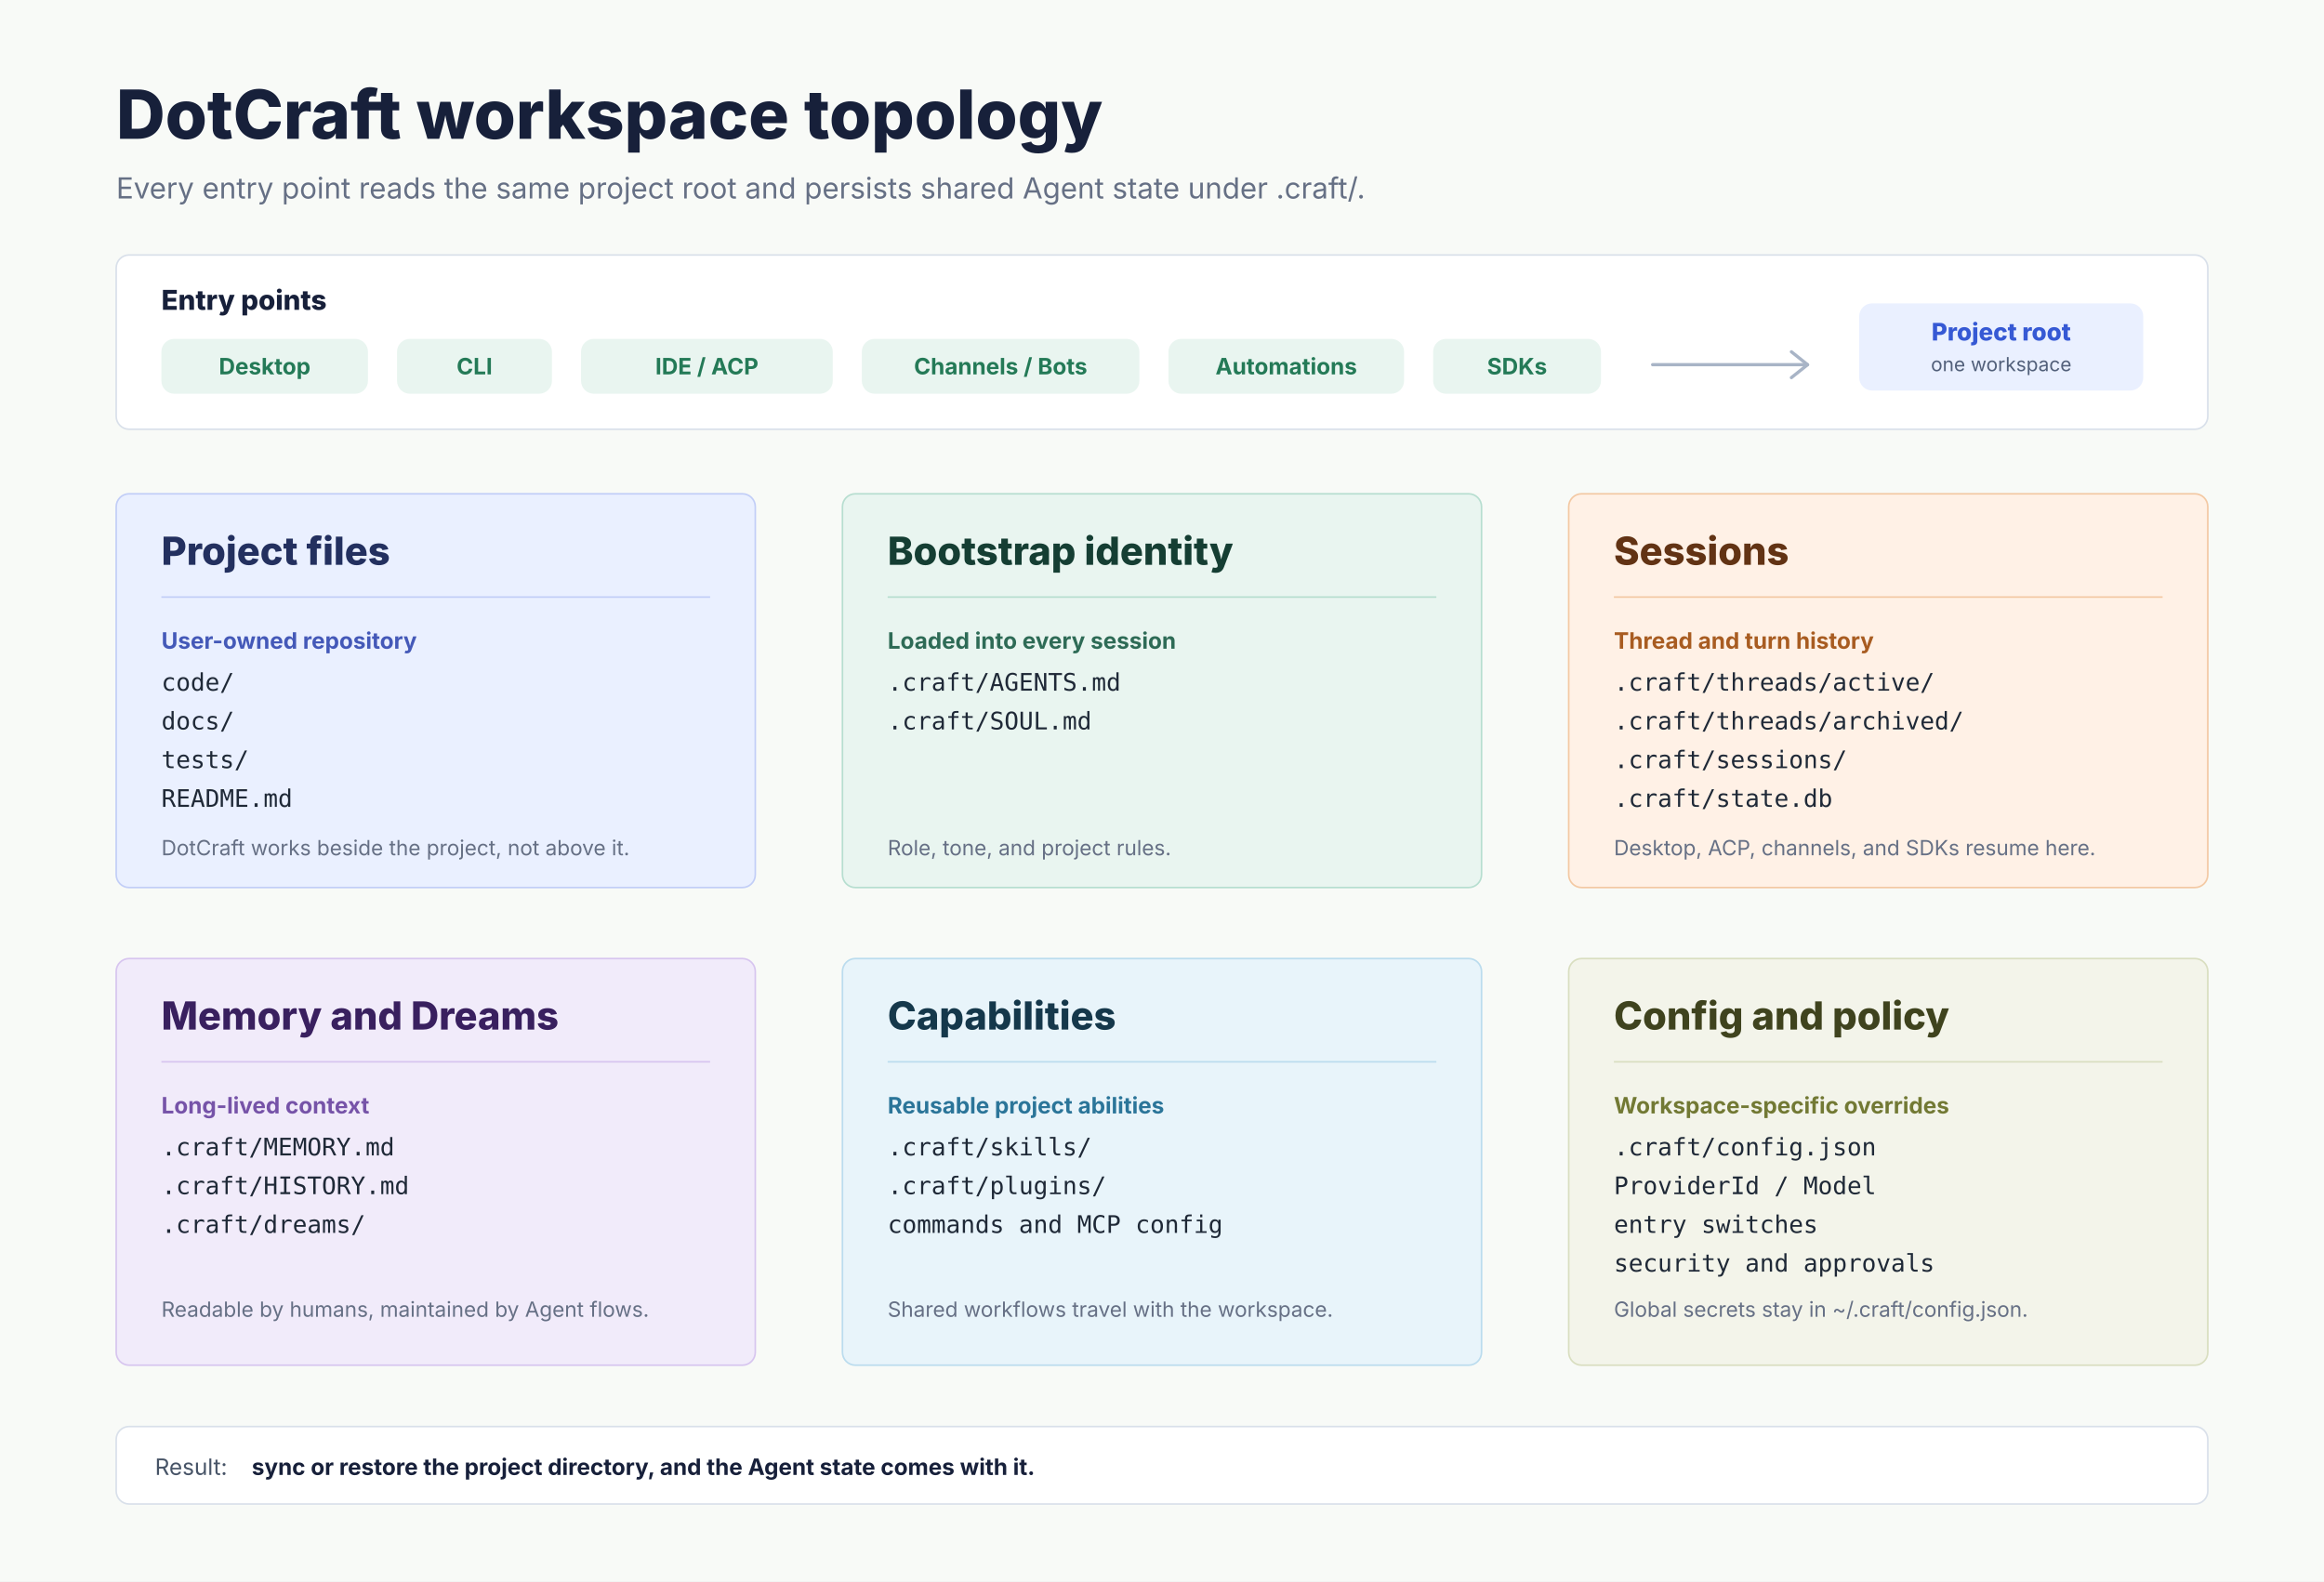
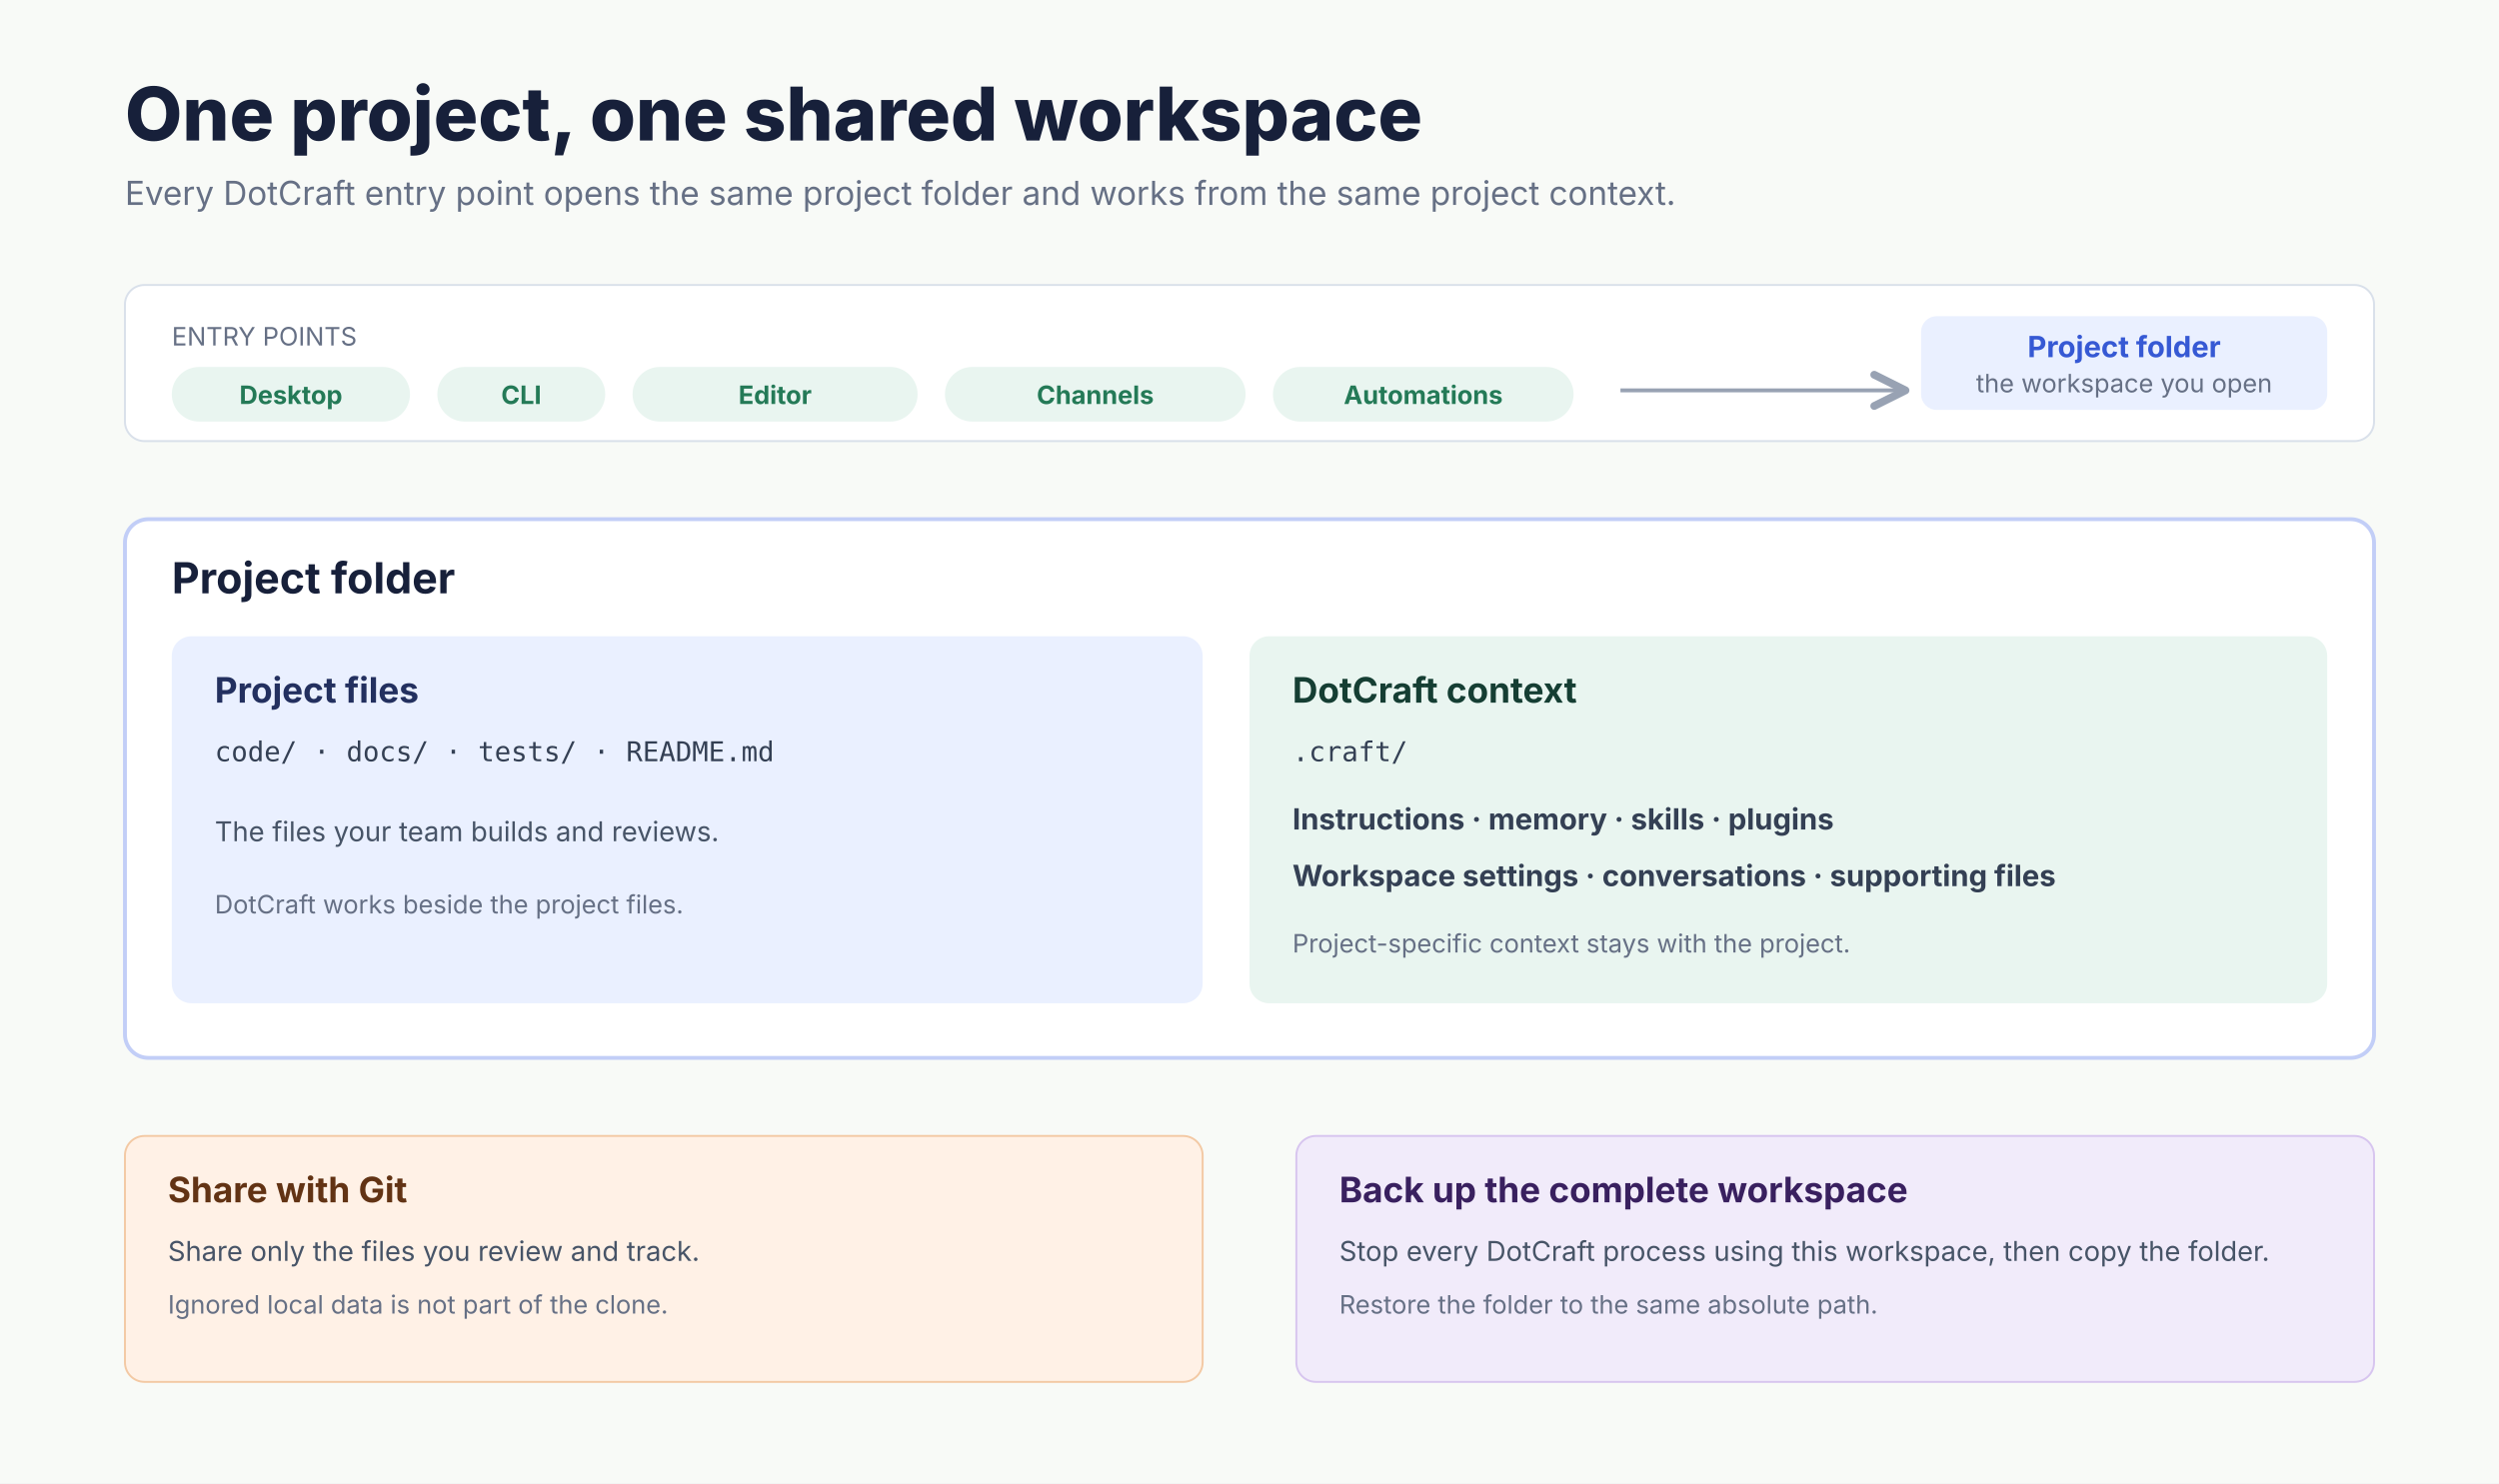
- <svg xmlns="http://www.w3.org/2000/svg" width="1440" height="980" viewBox="0 0 1440 980" fill="none" role="img" aria-labelledby="title desc">
+ <svg xmlns="http://www.w3.org/2000/svg" width="1280" height="760" viewBox="0 0 1280 760" fill="none" role="img" aria-labelledby="title desc">
  <style>
-     text { font-family: Inter, ui-sans-serif, system-ui, -apple-system, BlinkMacSystemFont, "Segoe UI", sans-serif; letter-spacing: 0; }
-     .title { fill: #17203A; font-size: 42px; font-weight: 760; }
-     .subtitle { fill: #667085; font-size: 18px; }
-     .cardTitle { font-size: 24px; font-weight: 760; }
-     .label { font-size: 14px; font-weight: 720; }
-     .body { fill: #1F2937; font-size: 15px; }
-     .mono { fill: #1F2937; font-size: 15px; font-family: "Cascadia Mono", ui-monospace, SFMono-Regular, Menlo, monospace; }
-     .muted { fill: #667085; font-size: 13px; }
+     text { font-family: Inter, ui-sans-serif, system-ui, -apple-system, BlinkMacSystemFont, "Segoe UI", sans-serif; }
+     .title { fill: #17203A; font-size: 38px; font-weight: 760; }
+     .subtitle { fill: #667085; font-size: 17px; }
+     .cardTitle { fill: #17203A; font-size: 22px; font-weight: 740; }
+     .label { fill: #344054; font-size: 15px; font-weight: 690; }
+     .body { fill: #475467; font-size: 14px; }
+     .small { fill: #667085; font-size: 13px; }
+     .mono { fill: #344054; font-size: 14px; font-family: "Cascadia Mono", ui-monospace, SFMono-Regular, Menlo, monospace; }
  </style>
-   <rect width="1440" height="980" fill="#F8FAF7" />
-   <text x="72" y="86" class="title">DotCraft workspace topology</text>
-   <text x="72" y="123" class="subtitle">Every entry point reads the same project root and persists shared Agent state under .craft/.</text>
-   <g transform="translate(72 158)">
-     <rect x="0" y="0" width="1296" height="108" rx="8" fill="#FFFFFF" stroke="#D9E0EA" />
-     <text x="28" y="34" fill="#17203A" font-size="17" font-weight="760">Entry points</text>
-     <g transform="translate(28 52)">
-       <rect x="0" y="0" width="128" height="34" rx="8" fill="#E9F5F0" />
-       <text x="64" y="22" text-anchor="middle" fill="#247A57" font-size="14" font-weight="720">Desktop</text>
-       <rect x="146" y="0" width="96" height="34" rx="8" fill="#E9F5F0" />
-       <text x="194" y="22" text-anchor="middle" fill="#247A57" font-size="14" font-weight="720">CLI</text>
-       <rect x="260" y="0" width="156" height="34" rx="8" fill="#E9F5F0" />
-       <text x="338" y="22" text-anchor="middle" fill="#247A57" font-size="14" font-weight="720">IDE / ACP</text>
-       <rect x="434" y="0" width="172" height="34" rx="8" fill="#E9F5F0" />
-       <text x="520" y="22" text-anchor="middle" fill="#247A57" font-size="14" font-weight="720">Channels / Bots</text>
-       <rect x="624" y="0" width="146" height="34" rx="8" fill="#E9F5F0" />
-       <text x="697" y="22" text-anchor="middle" fill="#247A57" font-size="14" font-weight="720">Automations</text>
-       <rect x="788" y="0" width="104" height="34" rx="8" fill="#E9F5F0" />
-       <text x="840" y="22" text-anchor="middle" fill="#247A57" font-size="14" font-weight="720">SDKs</text>
+   <defs>
+     <marker id="arrow" markerWidth="12" markerHeight="12" refX="10" refY="6" orient="auto">
+       <path d="M2 2L10 6L2 10" fill="none" stroke="#98A2B3" stroke-width="2" stroke-linecap="round" stroke-linejoin="round" />
+     </marker>
+   </defs>
+   <rect width="1280" height="760" fill="#F8FAF7" />
+   <text x="64" y="72" class="title">One project, one shared workspace</text>
+   <text x="64" y="105" class="subtitle">Every DotCraft entry point opens the same project folder and works from the same project context.</text>
+   <g transform="translate(64 146)">
+     <rect width="1152" height="80" rx="10" fill="#FFFFFF" stroke="#D9E0EA" />
+     <text x="24" y="31" class="small">ENTRY POINTS</text>
+     <g transform="translate(24 42)">
+       <rect width="122" height="28" rx="14" fill="#E9F5F0" />
+       <text x="61" y="19" text-anchor="middle" fill="#247A57" font-size="13" font-weight="700">Desktop</text>
+       <rect x="136" width="86" height="28" rx="14" fill="#E9F5F0" />
+       <text x="179" y="19" text-anchor="middle" fill="#247A57" font-size="13" font-weight="700">CLI</text>
+       <rect x="236" width="146" height="28" rx="14" fill="#E9F5F0" />
+       <text x="309" y="19" text-anchor="middle" fill="#247A57" font-size="13" font-weight="700">Editor</text>
+       <rect x="396" width="154" height="28" rx="14" fill="#E9F5F0" />
+       <text x="473" y="19" text-anchor="middle" fill="#247A57" font-size="13" font-weight="700">Channels</text>
+       <rect x="564" width="154" height="28" rx="14" fill="#E9F5F0" />
+       <text x="641" y="19" text-anchor="middle" fill="#247A57" font-size="13" font-weight="700">Automations</text>
    </g>
-     <path d="M952 68H1048" stroke="#A8B4C6" stroke-width="2" stroke-linecap="round" />
-     <path d="M1038 60L1048 68L1038 76" stroke="#A8B4C6" stroke-width="2" stroke-linecap="round" stroke-linejoin="round" />
-     <g transform="translate(1080 30)">
-       <rect x="0" y="0" width="176" height="54" rx="8" fill="#EAF0FF" />
-       <text x="88" y="23" text-anchor="middle" fill="#3659D4" font-size="15" font-weight="760">Project root</text>
-       <text x="88" y="42" text-anchor="middle" fill="#52607A" font-size="12">one workspace</text>
+     <path d="M766 54H912" stroke="#98A2B3" stroke-width="2" marker-end="url(#arrow)" />
+     <rect x="920" y="16" width="208" height="48" rx="8" fill="#EAF0FF" />
+     <text x="1024" y="37" text-anchor="middle" fill="#3659D4" font-size="15" font-weight="730">Project folder</text>
+     <text x="1024" y="55" text-anchor="middle" class="small">the workspace you open</text>
+   </g>
+   <g transform="translate(64 266)">
+     <rect width="1152" height="276" rx="12" fill="#FFFFFF" stroke="#C2CEF7" stroke-width="2" />
+     <text x="24" y="38" class="cardTitle">Project folder</text>
+     <g transform="translate(24 60)">
+       <rect width="528" height="188" rx="10" fill="#EAF0FF" />
+       <text x="22" y="34" fill="#23305F" font-size="18" font-weight="730">Project files</text>
+       <text x="22" y="64" class="mono">code/ · docs/ · tests/ · README.md</text>
+       <text x="22" y="105" class="body">The files your team builds and reviews.</text>
+       <text x="22" y="142" class="small">DotCraft works beside the project files.</text>
+     </g>
+     <g transform="translate(576 60)">
+       <rect width="552" height="188" rx="10" fill="#E9F5F0" />
+       <text x="22" y="34" fill="#153E33" font-size="18" font-weight="730">DotCraft context</text>
+       <text x="22" y="64" class="mono">.craft/</text>
+       <text x="22" y="99" class="label">Instructions · memory · skills · plugins</text>
+       <text x="22" y="128" class="label">Workspace settings · conversations · supporting files</text>
+       <text x="22" y="162" class="small">Project-specific context stays with the project.</text>
    </g>
  </g>
-   <g transform="translate(72 306)">
-     <rect x="0" y="0" width="396" height="244" rx="8" fill="#EAF0FF" stroke="#C2CEF7" />
-     <text x="28" y="44" class="cardTitle" fill="#23305F">Project files</text>
-     <line x1="28" y1="64" x2="368" y2="64" stroke="#C2CEF7" />
-     <text x="28" y="96" class="label" fill="#4459B8">User-owned repository</text>
-     <text x="28" y="122" class="mono">code/</text>
-     <text x="28" y="146" class="mono">docs/</text>
-     <text x="28" y="170" class="mono">tests/</text>
-     <text x="28" y="194" class="mono">README.md</text>
-     <text x="28" y="224" class="muted">DotCraft works beside the project, not above it.</text>
+   <g transform="translate(64 582)">
+     <rect width="552" height="126" rx="10" fill="#FFF1E6" stroke="#F3C9A4" />
+     <text x="22" y="34" fill="#623314" font-size="18" font-weight="730">Share with Git</text>
+     <text x="22" y="64" class="body">Share only the files you review and track.</text>
+     <text x="22" y="91" class="small">Ignored local data is not part of the clone.</text>
  </g>
-   <g transform="translate(522 306)">
-     <rect x="0" y="0" width="396" height="244" rx="8" fill="#E9F5F0" stroke="#B7DED0" />
-     <text x="28" y="44" class="cardTitle" fill="#153E33">Bootstrap identity</text>
-     <line x1="28" y1="64" x2="368" y2="64" stroke="#B7DED0" />
-     <text x="28" y="96" class="label" fill="#2E6B56">Loaded into every session</text>
-     <text x="28" y="122" class="mono">.craft/AGENTS.md</text>
-     <text x="28" y="146" class="mono">.craft/SOUL.md</text>
-     <text x="28" y="224" class="muted">Role, tone, and project rules.</text>
-   </g>
-   <g transform="translate(972 306)">
-     <rect x="0" y="0" width="396" height="244" rx="8" fill="#FFF1E6" stroke="#F3C9A4" />
-     <text x="28" y="44" class="cardTitle" fill="#623314">Sessions</text>
-     <line x1="28" y1="64" x2="368" y2="64" stroke="#F3C9A4" />
-     <text x="28" y="96" class="label" fill="#A85C21">Thread and turn history</text>
-     <text x="28" y="122" class="mono">.craft/threads/active/</text>
-     <text x="28" y="146" class="mono">.craft/threads/archived/</text>
-     <text x="28" y="170" class="mono">.craft/sessions/</text>
-     <text x="28" y="194" class="mono">.craft/state.db</text>
-     <text x="28" y="224" class="muted">Desktop, ACP, channels, and SDKs resume here.</text>
-   </g>
-   <g transform="translate(72 594)">
-     <rect x="0" y="0" width="396" height="252" rx="8" fill="#F1EBFA" stroke="#D7C5EF" />
-     <text x="28" y="44" class="cardTitle" fill="#39205F">Memory and Dreams</text>
-     <line x1="28" y1="64" x2="368" y2="64" stroke="#D7C5EF" />
-     <text x="28" y="96" class="label" fill="#7653A8">Long-lived context</text>
-     <text x="28" y="122" class="mono">.craft/MEMORY.md</text>
-     <text x="28" y="146" class="mono">.craft/HISTORY.md</text>
-     <text x="28" y="170" class="mono">.craft/dreams/</text>
-     <text x="28" y="222" class="muted">Readable by humans, maintained by Agent flows.</text>
-   </g>
-   <g transform="translate(522 594)">
-     <rect x="0" y="0" width="396" height="252" rx="8" fill="#E8F4FA" stroke="#BBDCEE" />
-     <text x="28" y="44" class="cardTitle" fill="#15384B">Capabilities</text>
-     <line x1="28" y1="64" x2="368" y2="64" stroke="#BBDCEE" />
-     <text x="28" y="96" class="label" fill="#2B7599">Reusable project abilities</text>
-     <text x="28" y="122" class="mono">.craft/skills/</text>
-     <text x="28" y="146" class="mono">.craft/plugins/</text>
-     <text x="28" y="170" class="mono">commands and MCP config</text>
-     <text x="28" y="222" class="muted">Shared workflows travel with the workspace.</text>
-   </g>
-   <g transform="translate(972 594)">
-     <rect x="0" y="0" width="396" height="252" rx="8" fill="#F3F4EA" stroke="#D9DEC0" />
-     <text x="28" y="44" class="cardTitle" fill="#3F431E">Config and policy</text>
-     <line x1="28" y1="64" x2="368" y2="64" stroke="#D9DEC0" />
-     <text x="28" y="96" class="label" fill="#727934">Workspace-specific overrides</text>
-     <text x="28" y="122" class="mono">.craft/config.json</text>
-     <text x="28" y="146" class="mono">ProviderId / Model</text>
-     <text x="28" y="170" class="mono">entry switches</text>
-     <text x="28" y="194" class="mono">security and approvals</text>
-     <text x="28" y="222" class="muted">Global secrets stay in ~/.craft/config.json.</text>
-   </g>
-   <g transform="translate(72 884)">
-     <rect x="0" y="0" width="1296" height="48" rx="8" fill="#FFFFFF" stroke="#D9E0EA" />
-     <text x="24" y="30" fill="#475467" font-size="14">Result:</text>
-     <text x="84" y="30" fill="#17203A" font-size="14" font-weight="720">sync or restore the project directory, and the Agent state comes with it.</text>
+   <g transform="translate(664 582)">
+     <rect width="552" height="126" rx="10" fill="#F1EBFA" stroke="#D7C5EF" />
+     <text x="22" y="34" fill="#39205F" font-size="18" font-weight="730">Back up the complete workspace</text>
+     <text x="22" y="64" class="body">Stop every DotCraft process using this workspace, then copy the folder.</text>
+     <text x="22" y="91" class="small">Restore the folder to the same absolute path.</text>
  </g>
</svg>
